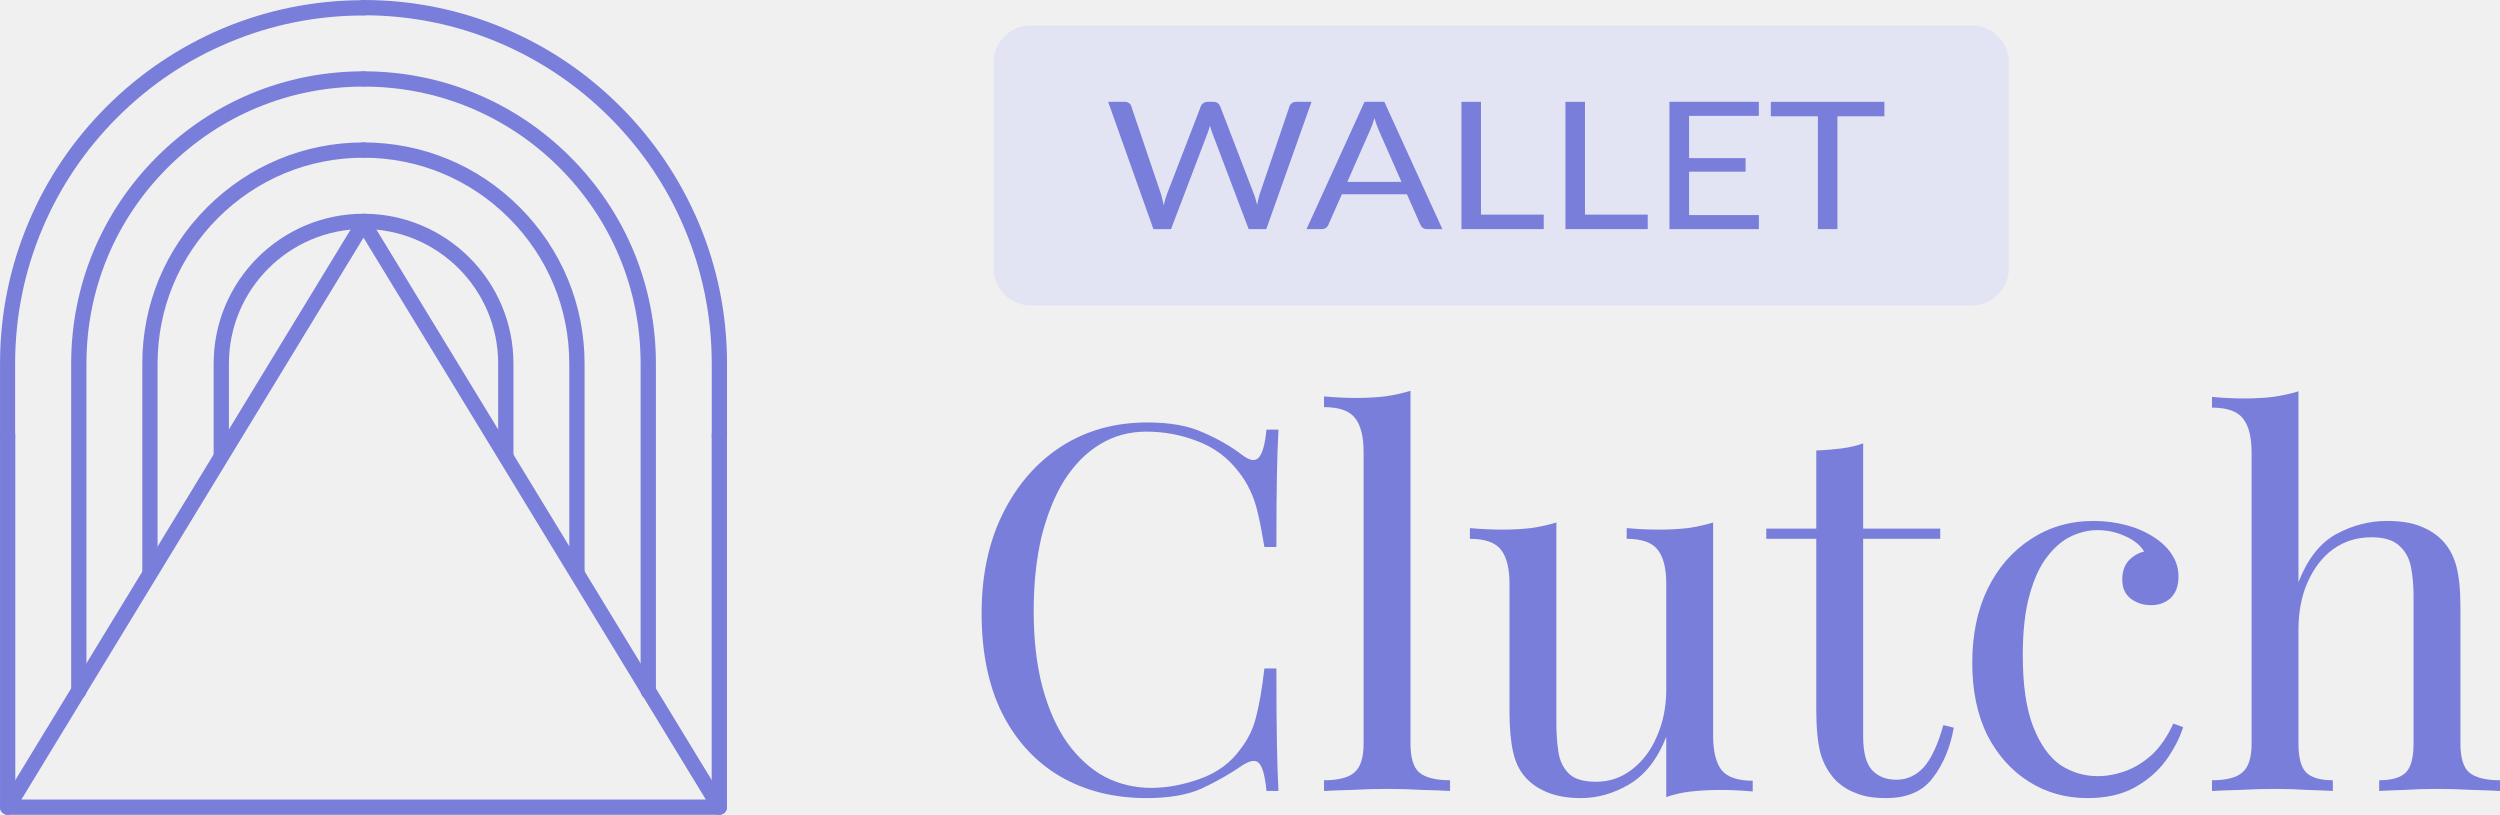
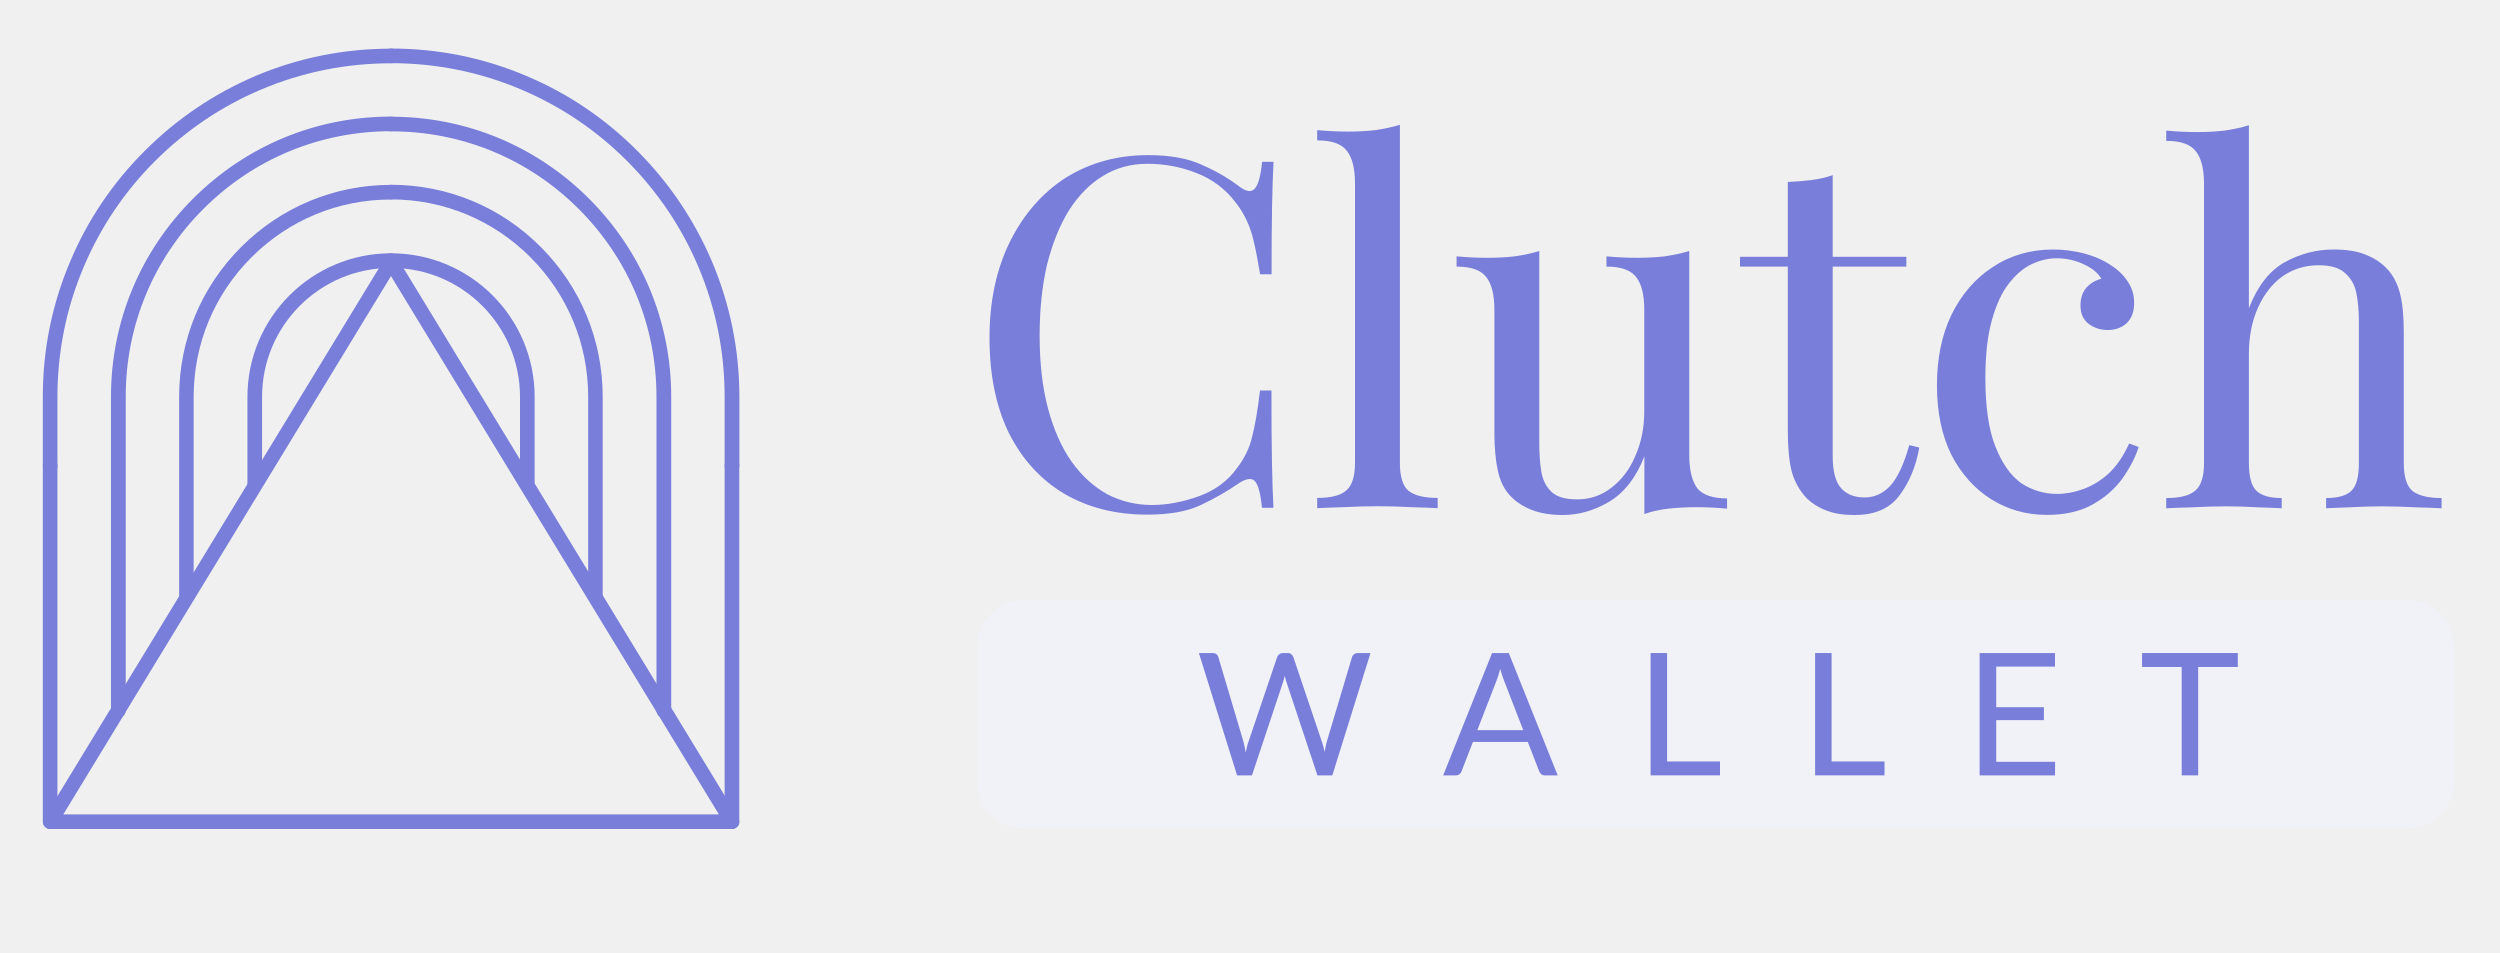
- <svg xmlns="http://www.w3.org/2000/svg" width="135" height="44" viewBox="0 0 135 44" fill="none">
-   <g clip-path="url(#clip0_6893_10815)">
-     <rect x="53.653" y="1.375" width="54.824" height="15.121" rx="2" fill="#B2B7FF" fill-opacity="0.2" />
-     <path d="M70.823 5.499L68.379 12.372H67.428L65.444 7.129C65.426 7.078 65.407 7.024 65.389 6.966C65.375 6.909 65.358 6.848 65.34 6.784C65.322 6.848 65.304 6.909 65.285 6.966C65.267 7.024 65.249 7.078 65.231 7.129L63.236 12.372H62.284L59.841 5.499H60.721C60.816 5.499 60.894 5.519 60.956 5.561C61.022 5.602 61.063 5.655 61.082 5.719L62.7 10.496C62.725 10.583 62.749 10.675 62.771 10.775C62.796 10.874 62.82 10.979 62.842 11.091C62.867 10.979 62.893 10.874 62.918 10.775C62.948 10.672 62.979 10.58 63.011 10.496L64.854 5.719C64.875 5.665 64.917 5.615 64.979 5.57C65.045 5.523 65.123 5.499 65.214 5.499H65.52C65.615 5.499 65.692 5.519 65.75 5.561C65.808 5.602 65.852 5.655 65.881 5.719L67.718 10.496C67.751 10.58 67.78 10.669 67.805 10.765C67.835 10.861 67.862 10.962 67.888 11.067C67.906 10.962 67.926 10.861 67.948 10.765C67.969 10.669 67.993 10.58 68.019 10.496L69.642 5.719C69.66 5.662 69.701 5.61 69.763 5.566C69.828 5.521 69.906 5.499 69.998 5.499H70.823Z" fill="#787EDA" />
-     <path d="M75.679 9.82L74.449 7.024C74.413 6.941 74.375 6.845 74.335 6.736C74.294 6.624 74.256 6.506 74.22 6.381C74.143 6.64 74.065 6.856 73.985 7.029L72.755 9.82H75.679ZM77.888 12.372H77.068C76.973 12.372 76.896 12.351 76.838 12.309C76.78 12.268 76.736 12.215 76.707 12.151L75.974 10.492H72.46L71.727 12.151C71.705 12.209 71.663 12.26 71.601 12.305C71.539 12.35 71.463 12.372 71.372 12.372H70.552L73.684 5.499H74.755L77.888 12.372Z" fill="#787EDA" />
-     <path d="M83.362 11.59V12.372H78.918V5.499H79.973V11.59H83.362Z" fill="#787EDA" />
-     <path d="M88.978 11.59V12.372H84.534V5.499H85.589V11.59H88.978Z" fill="#787EDA" />
-     <path d="M94.982 11.614L94.977 12.372H90.15V5.499H94.977V6.256H91.211V8.54H94.261V9.269H91.211V11.614H94.982Z" fill="#787EDA" />
-     <path d="M101.757 6.28H99.221V12.372H98.166V6.28H95.624V5.499H101.757V6.28Z" fill="#787EDA" />
-     <path d="M61.95 22.812C63.187 22.812 64.2 22.995 64.987 23.363C65.793 23.712 66.506 24.125 67.125 24.603C67.5 24.879 67.781 24.916 67.968 24.713C68.175 24.493 68.315 23.988 68.39 23.198H69.037C69 23.877 68.972 24.704 68.953 25.678C68.934 26.652 68.925 27.938 68.925 29.537H68.278C68.147 28.747 68.025 28.122 67.912 27.663C67.8 27.185 67.659 26.781 67.49 26.45C67.34 26.119 67.134 25.788 66.872 25.458C66.29 24.704 65.559 24.162 64.678 23.831C63.797 23.482 62.869 23.308 61.894 23.308C60.975 23.308 60.141 23.538 59.391 23.997C58.66 24.438 58.022 25.081 57.478 25.926C56.953 26.771 56.541 27.791 56.241 28.986C55.96 30.18 55.819 31.521 55.819 33.01C55.819 34.553 55.978 35.922 56.297 37.117C56.616 38.292 57.057 39.285 57.619 40.093C58.2 40.902 58.875 41.517 59.644 41.94C60.431 42.344 61.275 42.546 62.175 42.546C63.019 42.546 63.9 42.381 64.819 42.05C65.737 41.719 66.459 41.187 66.984 40.452C67.397 39.919 67.678 39.34 67.828 38.715C67.996 38.09 68.147 37.218 68.278 36.097H68.925C68.925 37.769 68.934 39.119 68.953 40.148C68.972 41.159 69 42.013 69.037 42.712H68.39C68.315 41.922 68.184 41.425 67.996 41.223C67.828 41.021 67.537 41.049 67.125 41.306C66.431 41.784 65.69 42.206 64.903 42.574C64.134 42.923 63.141 43.097 61.922 43.097C60.141 43.097 58.575 42.702 57.225 41.912C55.894 41.122 54.854 39.983 54.104 38.495C53.372 37.006 53.007 35.215 53.007 33.12C53.007 31.062 53.391 29.261 54.16 27.718C54.929 26.174 55.978 24.971 57.31 24.107C58.66 23.244 60.206 22.812 61.95 22.812Z" fill="#787EDA" />
-     <path d="M76.166 21.103V40.148C76.166 40.92 76.325 41.444 76.644 41.719C76.981 41.995 77.534 42.133 78.303 42.133V42.712C77.984 42.693 77.497 42.675 76.841 42.657C76.203 42.62 75.556 42.601 74.9 42.601C74.263 42.601 73.616 42.62 72.96 42.657C72.303 42.675 71.816 42.693 71.497 42.712V42.133C72.266 42.133 72.81 41.995 73.128 41.719C73.466 41.444 73.635 40.92 73.635 40.148V24.41C73.635 23.583 73.485 22.977 73.185 22.591C72.885 22.187 72.322 21.985 71.497 21.985V21.406C72.097 21.461 72.678 21.489 73.241 21.489C73.785 21.489 74.3 21.461 74.788 21.406C75.294 21.332 75.753 21.231 76.166 21.103Z" fill="#787EDA" />
-     <path d="M92.509 28.214V39.735C92.509 40.562 92.659 41.177 92.959 41.582C93.278 41.967 93.84 42.16 94.646 42.16V42.739C94.065 42.684 93.484 42.657 92.903 42.657C92.359 42.657 91.834 42.684 91.328 42.739C90.84 42.794 90.39 42.895 89.978 43.042V39.79C89.509 40.984 88.844 41.839 87.981 42.353C87.138 42.849 86.266 43.097 85.366 43.097C84.71 43.097 84.138 43.006 83.65 42.822C83.163 42.638 82.76 42.381 82.441 42.05C82.085 41.683 81.841 41.205 81.71 40.617C81.578 40.029 81.513 39.303 81.513 38.44V31.521C81.513 30.695 81.363 30.088 81.063 29.702C80.763 29.298 80.2 29.096 79.375 29.096V28.517C79.975 28.572 80.557 28.6 81.119 28.6C81.663 28.6 82.178 28.572 82.666 28.517C83.172 28.444 83.631 28.343 84.044 28.214V39.046C84.044 39.615 84.081 40.139 84.156 40.617C84.231 41.095 84.419 41.48 84.719 41.775C85.019 42.069 85.506 42.215 86.181 42.215C86.912 42.215 87.559 41.995 88.122 41.554C88.703 41.113 89.153 40.516 89.472 39.763C89.809 39.009 89.978 38.164 89.978 37.227V31.521C89.978 30.695 89.828 30.088 89.528 29.702C89.228 29.298 88.665 29.096 87.841 29.096V28.517C88.441 28.572 89.022 28.6 89.584 28.6C90.128 28.6 90.644 28.572 91.131 28.517C91.637 28.444 92.097 28.343 92.509 28.214Z" fill="#787EDA" />
-     <path d="M100.61 23.942V28.545H104.772V29.096H100.61V39.763C100.61 40.626 100.769 41.232 101.088 41.582C101.407 41.931 101.847 42.105 102.41 42.105C102.972 42.105 103.46 41.885 103.872 41.444C104.285 40.984 104.641 40.222 104.941 39.156L105.503 39.294C105.316 40.36 104.941 41.26 104.379 41.995C103.835 42.73 102.991 43.097 101.847 43.097C101.21 43.097 100.685 43.015 100.273 42.849C99.86 42.702 99.495 42.482 99.176 42.188C98.763 41.765 98.473 41.26 98.304 40.672C98.154 40.084 98.079 39.303 98.079 38.329V29.096H95.379V28.545H98.079V24.328C98.548 24.309 98.998 24.272 99.429 24.217C99.86 24.162 100.254 24.07 100.61 23.942Z" fill="#787EDA" />
-     <path d="M113.055 28.131C113.655 28.131 114.236 28.205 114.799 28.352C115.361 28.499 115.867 28.719 116.317 29.013C116.749 29.289 117.077 29.61 117.302 29.978C117.527 30.327 117.639 30.713 117.639 31.136C117.639 31.632 117.498 32.017 117.217 32.293C116.936 32.55 116.58 32.679 116.149 32.679C115.736 32.679 115.37 32.559 115.052 32.321C114.752 32.082 114.602 31.742 114.602 31.301C114.602 30.878 114.714 30.538 114.939 30.281C115.183 30.024 115.464 29.858 115.783 29.785C115.595 29.454 115.258 29.178 114.771 28.958C114.302 28.738 113.796 28.627 113.252 28.627C112.783 28.627 112.314 28.738 111.846 28.958C111.377 29.178 110.946 29.546 110.552 30.061C110.158 30.557 109.84 31.246 109.596 32.128C109.352 32.991 109.23 34.075 109.23 35.38C109.23 36.997 109.418 38.283 109.793 39.239C110.168 40.194 110.655 40.883 111.255 41.306C111.874 41.71 112.549 41.912 113.28 41.912C113.767 41.912 114.264 41.82 114.771 41.637C115.277 41.453 115.755 41.159 116.205 40.755C116.655 40.332 117.039 39.772 117.358 39.073L117.892 39.266C117.705 39.854 117.395 40.452 116.964 41.058C116.533 41.646 115.97 42.133 115.277 42.519C114.583 42.905 113.73 43.097 112.718 43.097C111.555 43.097 110.505 42.803 109.568 42.215C108.63 41.627 107.88 40.791 107.318 39.707C106.774 38.605 106.502 37.3 106.502 35.794C106.502 34.287 106.774 32.964 107.318 31.825C107.88 30.667 108.658 29.767 109.652 29.123C110.646 28.462 111.78 28.131 113.055 28.131Z" fill="#787EDA" />
-     <path d="M124.117 21.13V31.439C124.604 30.189 125.279 29.326 126.142 28.848C127.023 28.37 127.941 28.131 128.898 28.131C129.61 28.131 130.201 28.223 130.669 28.407C131.157 28.59 131.56 28.848 131.879 29.178C132.235 29.546 132.488 30.005 132.638 30.557C132.788 31.108 132.863 31.852 132.863 32.789V40.148C132.863 40.92 133.022 41.444 133.341 41.719C133.679 41.995 134.232 42.133 135 42.133V42.712C134.682 42.693 134.194 42.675 133.538 42.657C132.882 42.62 132.244 42.601 131.626 42.601C131.007 42.601 130.397 42.62 129.798 42.657C129.216 42.675 128.776 42.693 128.476 42.712V42.133C129.151 42.133 129.629 41.995 129.91 41.719C130.191 41.444 130.332 40.92 130.332 40.148V32.183C130.332 31.613 130.285 31.09 130.191 30.612C130.098 30.134 129.882 29.748 129.544 29.454C129.226 29.16 128.729 29.013 128.054 29.013C127.285 29.013 126.601 29.224 126.001 29.647C125.42 30.07 124.96 30.658 124.623 31.411C124.285 32.164 124.117 33.028 124.117 34.002V40.148C124.117 40.92 124.257 41.444 124.538 41.719C124.82 41.995 125.298 42.133 125.973 42.133V42.712C125.673 42.693 125.223 42.675 124.623 42.657C124.042 42.62 123.442 42.601 122.823 42.601C122.204 42.601 121.567 42.62 120.911 42.657C120.254 42.675 119.767 42.693 119.448 42.712V42.133C120.217 42.133 120.761 41.995 121.079 41.719C121.417 41.444 121.586 40.92 121.586 40.148V24.438C121.586 23.611 121.436 23.005 121.136 22.619C120.836 22.215 120.273 22.012 119.448 22.012V21.433C120.048 21.489 120.629 21.516 121.192 21.516C121.736 21.516 122.251 21.489 122.739 21.433C123.245 21.36 123.704 21.259 124.117 21.13Z" fill="#787EDA" />
-     <path d="M38.846 43.788H0.415C0.341 43.788 0.277 43.746 0.235 43.683C0.203 43.619 0.203 43.545 0.235 43.482L19.45 11.934C19.482 11.87 19.556 11.838 19.619 11.838C19.694 11.838 19.757 11.87 19.789 11.934L39.004 43.482C39.047 43.545 39.047 43.619 39.004 43.683C38.983 43.746 38.919 43.788 38.846 43.788ZM0.774 43.386H38.486L19.63 12.431L0.774 43.386Z" fill="#787EDA" />
-     <path d="M38.845 44H0.414C0.266 44 0.128 43.915 0.054 43.788C-0.02 43.661 -0.02 43.503 0.065 43.376L19.28 11.828C19.354 11.701 19.492 11.627 19.63 11.627C19.778 11.627 19.905 11.701 19.979 11.828L39.194 43.376C39.268 43.503 39.279 43.661 39.205 43.788C39.131 43.915 38.993 44 38.845 44ZM1.155 43.175H38.115L19.63 12.833L1.155 43.175Z" fill="#787EDA" />
-     <path d="M0.414 23.719C0.298 23.719 0.213 23.624 0.213 23.518V19.636C0.213 17.012 0.731 14.473 1.737 12.082C2.71 9.765 4.117 7.691 5.895 5.914C7.673 4.137 9.757 2.729 12.064 1.756C14.466 0.741 17.005 0.222 19.629 0.222C19.746 0.222 19.83 0.317 19.83 0.423C19.83 0.529 19.735 0.624 19.629 0.624C17.058 0.624 14.572 1.132 12.233 2.116C9.969 3.068 7.937 4.443 6.191 6.189C4.435 7.935 3.07 9.976 2.107 12.24C1.112 14.589 0.615 17.075 0.615 19.636V23.518C0.615 23.634 0.53 23.719 0.414 23.719Z" fill="#787EDA" />
-     <path d="M0.415 23.931C0.182 23.931 0.002 23.74 0.002 23.518V19.635C0.002 16.991 0.52 14.42 1.547 11.997C2.531 9.659 3.949 7.564 5.758 5.755C7.557 3.957 9.663 2.539 12.001 1.545C14.414 0.529 16.985 0.01 19.63 0.01C19.863 0.01 20.043 0.201 20.043 0.423C20.043 0.645 19.852 0.836 19.63 0.836C17.091 0.836 14.625 1.333 12.308 2.317C10.065 3.258 8.054 4.623 6.33 6.348C4.605 8.072 3.25 10.082 2.298 12.325C1.314 14.642 0.817 17.107 0.817 19.646V23.529C0.827 23.751 0.647 23.931 0.415 23.931Z" fill="#787EDA" />
-     <path d="M4.255 37.525C4.138 37.525 4.054 37.43 4.054 37.324V19.636C4.054 15.478 5.673 11.563 8.614 8.622C11.556 5.681 15.471 4.062 19.629 4.062C19.746 4.062 19.83 4.158 19.83 4.264C19.83 4.38 19.735 4.465 19.629 4.465C15.577 4.465 11.767 6.041 8.9 8.908C6.032 11.775 4.456 15.584 4.456 19.636V37.324C4.456 37.43 4.371 37.525 4.255 37.525Z" fill="#787EDA" />
-     <path d="M4.255 37.737C4.023 37.737 3.843 37.546 3.843 37.324V19.635C3.843 15.425 5.483 11.457 8.467 8.474C11.451 5.491 15.408 3.851 19.63 3.851C19.863 3.851 20.043 4.041 20.043 4.263C20.043 4.486 19.852 4.676 19.63 4.676C15.63 4.676 11.874 6.231 9.049 9.056C6.224 11.881 4.668 15.636 4.668 19.635V37.324C4.668 37.546 4.488 37.737 4.255 37.737Z" fill="#787EDA" />
-     <path d="M8.096 31.072C7.979 31.072 7.895 30.977 7.895 30.871V19.636C7.895 16.504 9.111 13.563 11.333 11.341C13.545 9.13 16.497 7.903 19.629 7.903C19.745 7.903 19.83 7.998 19.83 8.104C19.83 8.22 19.735 8.305 19.629 8.305C16.603 8.305 13.757 9.479 11.619 11.627C9.482 13.764 8.297 16.61 8.297 19.636V30.871C8.297 30.977 8.212 31.072 8.096 31.072Z" fill="#787EDA" />
-     <path d="M8.096 31.283C7.863 31.283 7.684 31.093 7.684 30.871V19.635C7.684 16.451 8.922 13.446 11.186 11.193C13.44 8.94 16.445 7.691 19.63 7.691C19.863 7.691 20.042 7.882 20.042 8.104C20.042 8.326 19.852 8.516 19.63 8.516C16.656 8.516 13.874 9.67 11.768 11.775C9.673 13.87 8.509 16.663 8.509 19.635V30.871C8.509 31.093 8.329 31.283 8.096 31.283Z" fill="#787EDA" />
-     <path d="M11.949 24.745C11.833 24.745 11.748 24.65 11.748 24.544V19.636C11.748 15.287 15.282 11.754 19.631 11.754C19.747 11.754 19.832 11.849 19.832 11.955C19.832 12.061 19.737 12.156 19.631 12.156C15.504 12.156 12.15 15.51 12.15 19.636V24.544C12.15 24.65 12.055 24.745 11.949 24.745Z" fill="#787EDA" />
-     <path d="M11.95 24.957C11.717 24.957 11.537 24.767 11.537 24.544V19.636C11.537 15.171 15.166 11.542 19.632 11.542C19.864 11.542 20.044 11.733 20.044 11.955C20.044 12.177 19.854 12.367 19.632 12.367C15.621 12.367 12.362 15.626 12.362 19.636V24.544C12.362 24.767 12.172 24.957 11.95 24.957Z" fill="#787EDA" />
-     <path d="M38.846 23.719C38.73 23.719 38.645 23.624 38.645 23.518V19.636C38.645 17.065 38.137 14.579 37.153 12.24C36.201 9.976 34.825 7.945 33.079 6.2C31.323 4.443 29.291 3.079 27.027 2.116C24.678 1.121 22.191 0.624 19.631 0.624C19.514 0.624 19.43 0.529 19.43 0.423C19.43 0.317 19.525 0.222 19.631 0.222C22.255 0.222 24.794 0.741 27.186 1.746C29.503 2.719 31.577 4.126 33.355 5.903C35.143 7.691 36.539 9.765 37.513 12.071C38.529 14.462 39.037 17.012 39.037 19.625V23.508C39.047 23.634 38.952 23.719 38.846 23.719Z" fill="#787EDA" />
-     <path d="M38.847 23.931C38.614 23.931 38.434 23.74 38.434 23.518V19.636C38.434 17.096 37.937 14.631 36.953 12.315C36.011 10.072 34.646 8.062 32.921 6.337C31.197 4.613 29.186 3.258 26.943 2.306C24.626 1.322 22.16 0.825 19.621 0.825C19.388 0.825 19.208 0.635 19.208 0.413C19.208 0.19 19.398 0 19.621 0C22.266 0 24.837 0.518 27.26 1.545C29.599 2.528 31.694 3.946 33.503 5.755C35.302 7.554 36.72 9.659 37.715 11.997C38.741 14.42 39.259 16.991 39.259 19.636V23.518C39.259 23.751 39.069 23.931 38.847 23.931Z" fill="#787EDA" />
-     <path d="M35.005 37.526C34.889 37.526 34.804 37.43 34.804 37.325V19.636C34.804 15.584 33.227 11.775 30.36 8.908C27.492 6.041 23.683 4.465 19.631 4.465C19.514 4.465 19.43 4.37 19.43 4.264C19.43 4.147 19.525 4.063 19.631 4.063C23.789 4.063 27.704 5.681 30.646 8.623C33.587 11.564 35.206 15.478 35.206 19.636V37.325C35.206 37.43 35.111 37.526 35.005 37.526Z" fill="#787EDA" />
-     <path d="M35.006 37.737C34.773 37.737 34.593 37.547 34.593 37.325V19.636C34.593 15.637 33.038 11.881 30.213 9.056C27.387 6.231 23.631 4.676 19.631 4.676C19.399 4.676 19.219 4.486 19.219 4.264C19.219 4.042 19.409 3.851 19.631 3.851C23.843 3.851 27.811 5.491 30.795 8.474C33.778 11.458 35.419 15.414 35.419 19.636V37.325C35.419 37.547 35.228 37.737 35.006 37.737Z" fill="#787EDA" />
-     <path d="M31.154 31.072C31.037 31.072 30.952 30.977 30.952 30.871V19.636C30.952 16.61 29.778 13.764 27.63 11.627C25.492 9.49 22.646 8.305 19.62 8.305C19.504 8.305 19.419 8.21 19.419 8.104C19.419 7.987 19.514 7.903 19.62 7.903C22.752 7.903 25.694 9.119 27.916 11.341C30.127 13.552 31.355 16.504 31.355 19.636V30.871C31.355 30.977 31.27 31.072 31.154 31.072Z" fill="#787EDA" />
-     <path d="M31.154 31.283C30.921 31.283 30.741 31.093 30.741 30.871V19.635C30.741 16.663 29.588 13.88 27.483 11.775C25.387 9.68 22.594 8.516 19.621 8.516C19.388 8.516 19.208 8.326 19.208 8.104C19.208 7.882 19.398 7.691 19.621 7.691C22.806 7.691 25.811 8.929 28.064 11.193C30.318 13.446 31.567 16.451 31.567 19.635V30.871C31.567 31.093 31.387 31.283 31.154 31.283Z" fill="#787EDA" />
-     <path d="M27.313 24.745C27.196 24.745 27.112 24.65 27.112 24.544V19.636C27.112 15.51 23.757 12.156 19.631 12.156C19.514 12.156 19.43 12.061 19.43 11.955C19.43 11.849 19.525 11.754 19.631 11.754C23.98 11.754 27.514 15.287 27.514 19.636V24.544C27.514 24.65 27.429 24.745 27.313 24.745Z" fill="#787EDA" />
-     <path d="M27.313 24.957C27.081 24.957 26.901 24.767 26.901 24.544V19.636C26.901 15.626 23.642 12.367 19.631 12.367C19.399 12.367 19.219 12.177 19.219 11.955C19.219 11.733 19.409 11.542 19.631 11.542C24.097 11.542 27.726 15.171 27.726 19.636V24.544C27.726 24.767 27.546 24.957 27.313 24.957Z" fill="#787EDA" />
-     <path d="M0.414 43.788C0.298 43.788 0.213 43.693 0.213 43.587V23.518C0.213 23.402 0.308 23.317 0.414 23.317C0.52 23.317 0.615 23.412 0.615 23.518V43.587C0.615 43.693 0.53 43.788 0.414 43.788Z" fill="#787EDA" />
-     <path d="M0.415 44C0.182 44 0.002 43.809 0.002 43.587V23.518C0.002 23.285 0.192 23.105 0.415 23.105C0.637 23.105 0.827 23.296 0.827 23.518V43.587C0.827 43.809 0.647 44 0.415 44Z" fill="#787EDA" />
-     <path d="M38.843 43.788C38.726 43.788 38.642 43.693 38.642 43.587V23.518C38.642 23.402 38.737 23.317 38.843 23.317C38.949 23.317 39.044 23.412 39.044 23.518V43.587C39.044 43.693 38.949 43.788 38.843 43.788Z" fill="#787EDA" />
-     <path d="M38.843 44C38.611 44 38.431 43.809 38.431 43.587V23.518C38.431 23.285 38.621 23.105 38.843 23.105C39.066 23.105 39.256 23.296 39.256 23.518V43.587C39.256 43.809 39.066 44 38.843 44Z" fill="#787EDA" />
+ <svg xmlns="http://www.w3.org/2000/svg" version="1.1" id="Layer_1" x="0px" y="0px" width="205px" height="78.1px" viewBox="0 0 205 78.1" style="enable-background:new 0 0 205 78.1;" xml:space="preserve">
+   <style type="text/css">
+ 	.st0{fill:#FFFFFF;}
+ 	.st1{fill:#231F20;}
+ 	.st2{fill:#F1F1F8;}
+ 	.st3{fill:#787EDA;}
+ 	.st4{opacity:0.2;fill:#B2B7FF;enable-background:new    ;}
+ 	.st5{fill:#B2B7FF;}
+ </style>
+   <path class="st2" d="M80.11,64.04V53.09c0-2.15,1.75-3.9,3.9-3.9h113.35c2.15,0,3.9,1.75,3.9,3.9v10.95c0,2.15-1.75,3.9-3.9,3.9  H84.01C81.86,67.94,80.11,66.19,80.11,64.04z" />
+   <g>
+     <path class="st3" d="M112.38,53.55l-3.13,10.03h-1.22l-2.54-7.65c-0.02-0.07-0.04-0.15-0.07-0.24c-0.02-0.08-0.04-0.17-0.07-0.27   c-0.02,0.09-0.05,0.18-0.07,0.27c-0.02,0.08-0.05,0.16-0.07,0.24l-2.55,7.65h-1.22l-3.13-10.03h1.13c0.12,0,0.22,0.03,0.3,0.09   s0.13,0.14,0.16,0.23l2.07,6.97c0.03,0.13,0.06,0.26,0.09,0.41s0.06,0.3,0.09,0.46c0.03-0.16,0.07-0.32,0.1-0.47   c0.04-0.15,0.07-0.28,0.12-0.4l2.36-6.97c0.03-0.08,0.08-0.15,0.17-0.22c0.08-0.07,0.18-0.1,0.3-0.1h0.39   c0.12,0,0.22,0.03,0.29,0.09c0.07,0.06,0.13,0.14,0.17,0.23l2.35,6.97c0.04,0.12,0.08,0.25,0.12,0.39c0.03,0.14,0.07,0.29,0.1,0.44   c0.02-0.15,0.05-0.3,0.08-0.44s0.06-0.27,0.09-0.39l2.08-6.97c0.02-0.08,0.08-0.16,0.16-0.22c0.08-0.07,0.18-0.1,0.3-0.1   L112.38,53.55L112.38,53.55z" />
+     <path class="st3" d="M127.73,63.58h-1.05c-0.12,0-0.22-0.03-0.29-0.09c-0.07-0.06-0.13-0.14-0.17-0.23l-0.94-2.42h-4.5l-0.94,2.42   c-0.03,0.08-0.08,0.16-0.16,0.22c-0.08,0.07-0.18,0.1-0.29,0.1h-1.05l4.01-10.03h1.37L127.73,63.58z M124.9,59.86l-1.58-4.08   c-0.05-0.12-0.1-0.26-0.15-0.42c-0.05-0.16-0.1-0.33-0.15-0.51c-0.1,0.38-0.2,0.69-0.3,0.95l-1.58,4.07h3.76V59.86z" />
+     <path class="st3" d="M141.04,62.44v1.14h-5.69V53.55h1.35v8.89H141.04z" />
+     <path class="st3" d="M154.53,62.44v1.14h-5.69V53.55h1.35v8.89H154.53z" />
+     <path class="st3" d="M168.52,62.47l-0.01,1.11h-6.18V53.55h6.18v1.11h-4.82v3.33h3.91v1.06h-3.91v3.42H168.52z" />
+     <path class="st3" d="M183.5,54.69h-3.25v8.89h-1.35v-8.89h-3.25v-1.14h7.85V54.69z" />
  </g>
-   <defs>
-     <clipPath id="clip0_6893_10815">
-       <rect width="135" height="44" fill="white" />
-     </clipPath>
-   </defs>
+   <path class="st3" d="M94.15,12.72c1.8,0,3.27,0.27,4.41,0.8c1.17,0.51,2.2,1.11,3.1,1.8c0.54,0.4,0.95,0.45,1.22,0.16  c0.3-0.32,0.5-1.06,0.61-2.21h0.94c-0.05,0.99-0.1,2.19-0.12,3.61c-0.03,1.42-0.04,3.29-0.04,5.61h-0.94  c-0.19-1.15-0.37-2.06-0.53-2.73c-0.16-0.7-0.37-1.28-0.61-1.76c-0.22-0.48-0.52-0.96-0.9-1.44c-0.84-1.1-1.91-1.88-3.18-2.37  c-1.28-0.51-2.63-0.76-4.04-0.76c-1.33,0-2.55,0.33-3.63,1c-1.06,0.64-1.99,1.58-2.78,2.81c-0.76,1.23-1.36,2.71-1.8,4.45  c-0.41,1.74-0.61,3.69-0.61,5.85c0,2.25,0.23,4.24,0.69,5.97c0.46,1.71,1.1,3.16,1.92,4.33c0.84,1.18,1.82,2.07,2.94,2.69  c1.14,0.59,2.37,0.88,3.67,0.88c1.22,0,2.5-0.24,3.84-0.72c1.33-0.48,2.38-1.26,3.14-2.33c0.6-0.78,1.01-1.62,1.22-2.53  c0.24-0.91,0.46-2.18,0.65-3.81h0.94c0,2.43,0.01,4.4,0.04,5.89c0.03,1.47,0.07,2.71,0.12,3.73h-0.94c-0.11-1.15-0.3-1.87-0.57-2.17  c-0.24-0.29-0.67-0.25-1.27,0.12c-1.01,0.7-2.08,1.31-3.23,1.85c-1.12,0.51-2.56,0.76-4.33,0.76c-2.59,0-4.86-0.57-6.82-1.72  c-1.93-1.15-3.44-2.81-4.53-4.97c-1.06-2.17-1.59-4.77-1.59-7.82c0-2.99,0.56-5.61,1.67-7.86c1.12-2.25,2.64-4,4.57-5.25  C89.38,13.34,91.62,12.72,94.15,12.72z" />
+   <path class="st3" d="M114.79,10.23v27.71c0,1.12,0.23,1.89,0.69,2.29c0.49,0.4,1.29,0.6,2.41,0.6v0.84  c-0.46-0.03-1.17-0.05-2.12-0.08c-0.93-0.05-1.86-0.08-2.82-0.08c-0.93,0-1.86,0.03-2.82,0.08c-0.95,0.03-1.66,0.05-2.12,0.08v-0.84  c1.12,0,1.91-0.2,2.37-0.6c0.49-0.4,0.73-1.16,0.73-2.29v-22.9c0-1.2-0.22-2.09-0.65-2.65c-0.44-0.59-1.25-0.88-2.45-0.88v-0.84  c0.87,0.08,1.71,0.12,2.53,0.12c0.79,0,1.54-0.04,2.25-0.12C113.53,10.56,114.19,10.42,114.79,10.23z" />
+   <path class="st3" d="M138.52,20.58v16.76c0,1.2,0.22,2.1,0.65,2.69c0.46,0.56,1.28,0.84,2.45,0.84v0.84  c-0.84-0.08-1.69-0.12-2.53-0.12c-0.79,0-1.55,0.04-2.29,0.12c-0.71,0.08-1.36,0.23-1.96,0.44v-4.73c-0.68,1.74-1.65,2.98-2.9,3.73  c-1.22,0.72-2.49,1.08-3.8,1.08c-0.95,0-1.78-0.13-2.49-0.4s-1.29-0.64-1.76-1.12c-0.52-0.53-0.87-1.23-1.06-2.08  s-0.29-1.91-0.29-3.17V25.39c0-1.2-0.22-2.09-0.65-2.65c-0.44-0.59-1.25-0.88-2.45-0.88v-0.84c0.87,0.08,1.71,0.12,2.53,0.12  c0.79,0,1.54-0.04,2.25-0.12c0.74-0.11,1.4-0.25,2-0.44v15.76c0,0.83,0.05,1.59,0.16,2.29c0.11,0.69,0.38,1.26,0.82,1.68  c0.44,0.43,1.14,0.64,2.12,0.64c1.06,0,2-0.32,2.82-0.96c0.84-0.64,1.5-1.51,1.96-2.61c0.49-1.1,0.73-2.33,0.73-3.69v-8.3  c0-1.2-0.22-2.09-0.65-2.65c-0.44-0.59-1.25-0.88-2.45-0.88v-0.84c0.87,0.08,1.71,0.12,2.53,0.12c0.79,0,1.54-0.04,2.25-0.12  C137.25,20.91,137.92,20.76,138.52,20.58z" />
+   <path class="st3" d="M150.28,14.36v6.7h6.04v0.8h-6.04v15.52c0,1.26,0.23,2.14,0.69,2.65s1.1,0.76,1.92,0.76  c0.82,0,1.52-0.32,2.12-0.96c0.6-0.67,1.12-1.78,1.55-3.33l0.82,0.2c-0.27,1.55-0.82,2.86-1.63,3.93c-0.79,1.07-2.01,1.6-3.67,1.6  c-0.93,0-1.69-0.12-2.29-0.36c-0.6-0.21-1.13-0.54-1.59-0.96c-0.6-0.62-1.02-1.35-1.27-2.21c-0.22-0.86-0.33-1.99-0.33-3.41V21.86  h-3.92v-0.8h3.92v-6.14c0.68-0.03,1.33-0.08,1.96-0.16C149.19,14.68,149.76,14.55,150.28,14.36z" />
+   <path class="st3" d="M168.35,20.46c0.87,0,1.71,0.11,2.53,0.32c0.82,0.21,1.55,0.53,2.2,0.96c0.63,0.4,1.1,0.87,1.43,1.4  c0.33,0.51,0.49,1.07,0.49,1.68c0,0.72-0.2,1.28-0.61,1.68c-0.41,0.37-0.93,0.56-1.55,0.56c-0.6,0-1.13-0.17-1.59-0.52  c-0.44-0.35-0.65-0.84-0.65-1.48c0-0.61,0.16-1.11,0.49-1.48c0.35-0.37,0.76-0.61,1.22-0.72c-0.27-0.48-0.76-0.88-1.47-1.2  c-0.68-0.32-1.42-0.48-2.2-0.48c-0.68,0-1.36,0.16-2.04,0.48s-1.31,0.86-1.88,1.6c-0.57,0.72-1.03,1.72-1.39,3.01  c-0.35,1.26-0.53,2.83-0.53,4.73c0,2.35,0.27,4.22,0.82,5.61s1.25,2.39,2.12,3.01c0.9,0.59,1.88,0.88,2.94,0.88  c0.71,0,1.43-0.13,2.16-0.4c0.73-0.27,1.43-0.69,2.08-1.28c0.65-0.61,1.21-1.43,1.67-2.45l0.78,0.28c-0.27,0.86-0.72,1.72-1.35,2.61  c-0.63,0.86-1.44,1.56-2.45,2.12c-1.01,0.56-2.25,0.84-3.72,0.84c-1.69,0-3.21-0.43-4.57-1.28c-1.36-0.86-2.45-2.07-3.27-3.65  c-0.79-1.6-1.18-3.5-1.18-5.69s0.39-4.12,1.18-5.77c0.82-1.68,1.95-2.99,3.39-3.93C164.85,20.94,166.5,20.46,168.35,20.46z" />
+   <path class="st3" d="M184.41,10.27v15c0.71-1.82,1.69-3.07,2.94-3.77c1.28-0.7,2.61-1.04,4-1.04c1.03,0,1.89,0.13,2.57,0.4  c0.71,0.27,1.29,0.64,1.76,1.12c0.52,0.53,0.88,1.2,1.1,2.01c0.22,0.8,0.33,1.88,0.33,3.25v10.71c0,1.12,0.23,1.89,0.69,2.29  c0.49,0.4,1.29,0.6,2.41,0.6v0.84c-0.46-0.03-1.17-0.05-2.12-0.08c-0.95-0.05-1.88-0.08-2.78-0.08s-1.78,0.03-2.65,0.08  c-0.84,0.03-1.48,0.05-1.92,0.08v-0.84c0.98,0,1.67-0.2,2.08-0.6s0.61-1.16,0.61-2.29V26.36c0-0.83-0.07-1.59-0.2-2.29  s-0.45-1.26-0.94-1.68c-0.46-0.43-1.18-0.64-2.16-0.64c-1.12,0-2.11,0.31-2.98,0.92c-0.84,0.61-1.51,1.47-2,2.57  s-0.74,2.35-0.74,3.77v8.94c0,1.12,0.2,1.89,0.61,2.29s1.1,0.6,2.08,0.6v0.84c-0.44-0.03-1.09-0.05-1.96-0.08  c-0.84-0.05-1.71-0.08-2.61-0.08s-1.82,0.03-2.78,0.08c-0.95,0.03-1.66,0.05-2.12,0.08v-0.84c1.12,0,1.91-0.2,2.37-0.6  c0.49-0.4,0.73-1.16,0.73-2.29V15.08c0-1.2-0.22-2.09-0.65-2.65c-0.44-0.59-1.25-0.88-2.45-0.88v-0.84  c0.87,0.08,1.71,0.12,2.53,0.12c0.79,0,1.54-0.04,2.25-0.12C183.14,10.6,183.81,10.46,184.41,10.27z" />
+   <path class="st3" d="M60.02,67.68H4.12c-0.11,0-0.2-0.06-0.26-0.15c-0.05-0.09-0.05-0.2,0-0.29l27.95-45.9  c0.05-0.09,0.15-0.14,0.25-0.14c0.11,0,0.2,0.05,0.25,0.14l27.95,45.9c0.06,0.09,0.06,0.2,0,0.29  C60.22,67.62,60.12,67.68,60.02,67.68z M4.64,67.09H59.5L32.07,22.05L4.64,67.09z" />
+   <path class="st3" d="M60.02,67.98H4.12c-0.22,0-0.42-0.12-0.52-0.31c-0.11-0.18-0.11-0.42,0.02-0.6l27.95-45.9  c0.11-0.18,0.31-0.29,0.51-0.29c0.22,0,0.4,0.11,0.51,0.29l27.95,45.9c0.11,0.18,0.12,0.42,0.02,0.6  C60.43,67.86,60.23,67.98,60.02,67.98z M5.19,66.78h53.76L32.06,22.64L5.19,66.78z" />
+   <path class="st3" d="M4.11,38.48c-0.17,0-0.29-0.14-0.29-0.29v-5.65c0-3.82,0.75-7.51,2.22-10.99c1.42-3.37,3.46-6.39,6.05-8.97  c2.59-2.59,5.62-4.63,8.97-6.05c3.49-1.48,7.19-2.23,11.01-2.23c0.17,0,0.29,0.14,0.29,0.29s-0.14,0.29-0.29,0.29  c-3.74,0-7.36,0.74-10.76,2.17c-3.29,1.39-6.25,3.39-8.79,5.93c-2.56,2.54-4.54,5.51-5.94,8.8c-1.45,3.42-2.17,7.03-2.17,10.76v5.65  C4.4,38.35,4.28,38.48,4.11,38.48z" />
+   <path class="st3" d="M4.11,38.79c-0.34,0-0.6-0.28-0.6-0.6v-5.65c0-3.85,0.75-7.59,2.25-11.11c1.43-3.4,3.49-6.45,6.13-9.08  c2.62-2.62,5.68-4.68,9.08-6.13c3.51-1.48,7.25-2.23,11.1-2.23c0.34,0,0.6,0.28,0.6,0.6s-0.28,0.6-0.6,0.6  c-3.69,0-7.28,0.72-10.65,2.15c-3.26,1.37-6.19,3.36-8.7,5.86c-2.51,2.51-4.48,5.43-5.86,8.7c-1.43,3.37-2.15,6.96-2.15,10.65v5.65  C4.71,38.52,4.45,38.79,4.11,38.79z" />
+   <path class="st3" d="M9.7,58.56c-0.17,0-0.29-0.14-0.29-0.29V32.53c0-6.05,2.35-11.74,6.63-16.02s9.97-6.63,16.02-6.63  c0.17,0,0.29,0.14,0.29,0.29c0,0.17-0.14,0.29-0.29,0.29c-5.9,0-11.44,2.29-15.61,6.46s-6.46,9.71-6.46,15.61v25.74  C9.99,58.43,9.87,58.56,9.7,58.56z" />
+   <path class="st3" d="M9.7,58.87c-0.34,0-0.6-0.28-0.6-0.6V32.53c0-6.13,2.39-11.9,6.73-16.24c4.34-4.34,10.1-6.73,16.24-6.73  c0.34,0,0.6,0.28,0.6,0.6s-0.28,0.6-0.6,0.6c-5.82,0-11.28,2.26-15.39,6.37s-6.37,9.57-6.37,15.39v25.74  C10.3,58.6,10.04,58.87,9.7,58.87z" />
+   <path class="st3" d="M15.29,49.18c-0.17,0-0.29-0.14-0.29-0.29V32.54c0-4.56,1.77-8.83,5-12.07c3.22-3.22,7.51-5,12.07-5  c0.17,0,0.29,0.14,0.29,0.29c0,0.17-0.14,0.29-0.29,0.29c-4.4,0-8.54,1.71-11.65,4.83c-3.11,3.11-4.83,7.25-4.83,11.65v16.35  C15.58,49.04,15.46,49.18,15.29,49.18z" />
+   <path class="st3" d="M15.29,49.48c-0.34,0-0.6-0.28-0.6-0.6V32.53c0-4.63,1.8-9,5.09-12.28c3.28-3.28,7.65-5.09,12.28-5.09  c0.34,0,0.6,0.28,0.6,0.6c0,0.32-0.28,0.6-0.6,0.6c-4.33,0-8.37,1.68-11.44,4.74c-3.05,3.05-4.74,7.11-4.74,11.44v16.35  C15.89,49.21,15.63,49.48,15.29,49.48z" />
+   <path class="st3" d="M20.89,39.97c-0.17,0-0.29-0.14-0.29-0.29v-7.14c0-6.33,5.14-11.47,11.47-11.47c0.17,0,0.29,0.14,0.29,0.29  s-0.14,0.29-0.29,0.29c-6,0-10.88,4.88-10.88,10.88v7.14C21.18,39.83,21.04,39.97,20.89,39.97z" />
+   <path class="st3" d="M20.89,40.28c-0.34,0-0.6-0.28-0.6-0.6v-7.14c0-6.5,5.28-11.77,11.77-11.77c0.34,0,0.6,0.28,0.6,0.6  s-0.28,0.6-0.6,0.6c-5.83,0-10.57,4.74-10.57,10.57v7.14C21.49,40,21.21,40.28,20.89,40.28z" />
+   <path class="st3" d="M60.02,38.48c-0.17,0-0.29-0.14-0.29-0.29v-5.65c0-3.74-0.74-7.36-2.17-10.76c-1.39-3.29-3.39-6.25-5.93-8.79  c-2.56-2.56-5.51-4.54-8.8-5.94C39.41,5.6,35.8,4.88,32.07,4.88c-0.17,0-0.29-0.14-0.29-0.29s0.14-0.29,0.29-0.29  c3.82,0,7.51,0.75,10.99,2.22c3.37,1.42,6.39,3.46,8.97,6.05c2.6,2.6,4.63,5.62,6.05,8.97c1.48,3.48,2.22,7.19,2.22,10.99v5.65  C60.31,38.35,60.17,38.48,60.02,38.48z" />
+   <path class="st3" d="M60.02,38.79c-0.34,0-0.6-0.28-0.6-0.6v-5.65c0-3.69-0.72-7.28-2.15-10.65c-1.37-3.26-3.36-6.19-5.86-8.7  c-2.51-2.51-5.43-4.48-8.7-5.86c-3.37-1.43-6.96-2.15-10.65-2.15c-0.34,0-0.6-0.28-0.6-0.6s0.28-0.6,0.6-0.6  c3.85,0,7.59,0.75,11.11,2.25c3.4,1.43,6.45,3.49,9.08,6.13c2.62,2.62,4.68,5.68,6.13,9.08c1.49,3.52,2.25,7.27,2.25,11.11v5.65  C60.62,38.52,60.34,38.79,60.02,38.79z" />
+   <path class="st3" d="M54.43,58.56c-0.17,0-0.29-0.14-0.29-0.29V32.53c0-5.9-2.29-11.44-6.46-15.61s-9.71-6.46-15.61-6.46  c-0.17,0-0.29-0.14-0.29-0.29c0-0.17,0.14-0.29,0.29-0.29c6.05,0,11.74,2.35,16.02,6.63s6.63,9.97,6.63,16.02v25.74  C54.72,58.43,54.58,58.56,54.43,58.56z" />
+   <path class="st3" d="M54.43,58.87c-0.34,0-0.6-0.28-0.6-0.6V32.53c0-5.82-2.26-11.28-6.37-15.39s-9.57-6.37-15.39-6.37  c-0.34,0-0.6-0.28-0.6-0.6s0.28-0.6,0.6-0.6c6.13,0,11.9,2.39,16.24,6.73s6.73,10.1,6.73,16.24v25.74  C55.03,58.6,54.75,58.87,54.43,58.87z" />
+   <path class="st3" d="M48.83,49.18c-0.17,0-0.29-0.14-0.29-0.29V32.54c0-4.4-1.71-8.54-4.83-11.65c-3.11-3.11-7.25-4.83-11.65-4.83  c-0.17,0-0.29-0.14-0.29-0.29c0-0.17,0.14-0.29,0.29-0.29c4.56,0,8.84,1.77,12.07,5c3.22,3.22,5,7.51,5,12.07V48.9  C49.12,49.04,49,49.18,48.83,49.18z" />
+   <path class="st3" d="M48.83,49.48c-0.34,0-0.6-0.28-0.6-0.6V32.53c0-4.33-1.68-8.37-4.74-11.44c-3.05-3.05-7.11-4.74-11.44-4.74  c-0.34,0-0.6-0.28-0.6-0.6c0-0.32,0.28-0.6,0.6-0.6c4.63,0,9,1.8,12.28,5.09c3.28,3.28,5.09,7.65,5.09,12.28v16.35  C49.43,49.21,49.16,49.48,48.83,49.48z" />
+   <path class="st3" d="M43.24,39.97c-0.17,0-0.29-0.14-0.29-0.29v-7.14c0-6-4.88-10.88-10.88-10.88c-0.17,0-0.29-0.14-0.29-0.29  s0.14-0.29,0.29-0.29c6.33,0,11.47,5.14,11.47,11.47v7.14C43.53,39.83,43.41,39.97,43.24,39.97z" />
+   <path class="st3" d="M43.24,40.28c-0.34,0-0.6-0.28-0.6-0.6v-7.14c0-5.83-4.74-10.57-10.57-10.57c-0.34,0-0.6-0.28-0.6-0.6  s0.28-0.6,0.6-0.6c6.5,0,11.77,5.28,11.77,11.77v7.14C43.84,40,43.58,40.28,43.24,40.28z" />
+   <path class="st3" d="M4.11,67.68c-0.17,0-0.29-0.14-0.29-0.29v-29.2c0-0.17,0.14-0.29,0.29-0.29s0.29,0.14,0.29,0.29v29.2  C4.4,67.54,4.28,67.68,4.11,67.68z" />
+   <path class="st3" d="M4.11,67.98c-0.34,0-0.6-0.28-0.6-0.6v-29.2c0-0.34,0.28-0.6,0.6-0.6s0.6,0.28,0.6,0.6v29.2  C4.71,67.71,4.45,67.98,4.11,67.98z" />
+   <path class="st3" d="M60.02,67.68c-0.17,0-0.29-0.14-0.29-0.29v-29.2c0-0.17,0.14-0.29,0.29-0.29s0.29,0.14,0.29,0.29v29.2  C60.31,67.54,60.17,67.68,60.02,67.68z" />
+   <path class="st3" d="M60.02,67.98c-0.34,0-0.6-0.28-0.6-0.6v-29.2c0-0.34,0.28-0.6,0.6-0.6s0.6,0.28,0.6,0.6v29.2  C60.62,67.71,60.34,67.98,60.02,67.98z" />
</svg>
